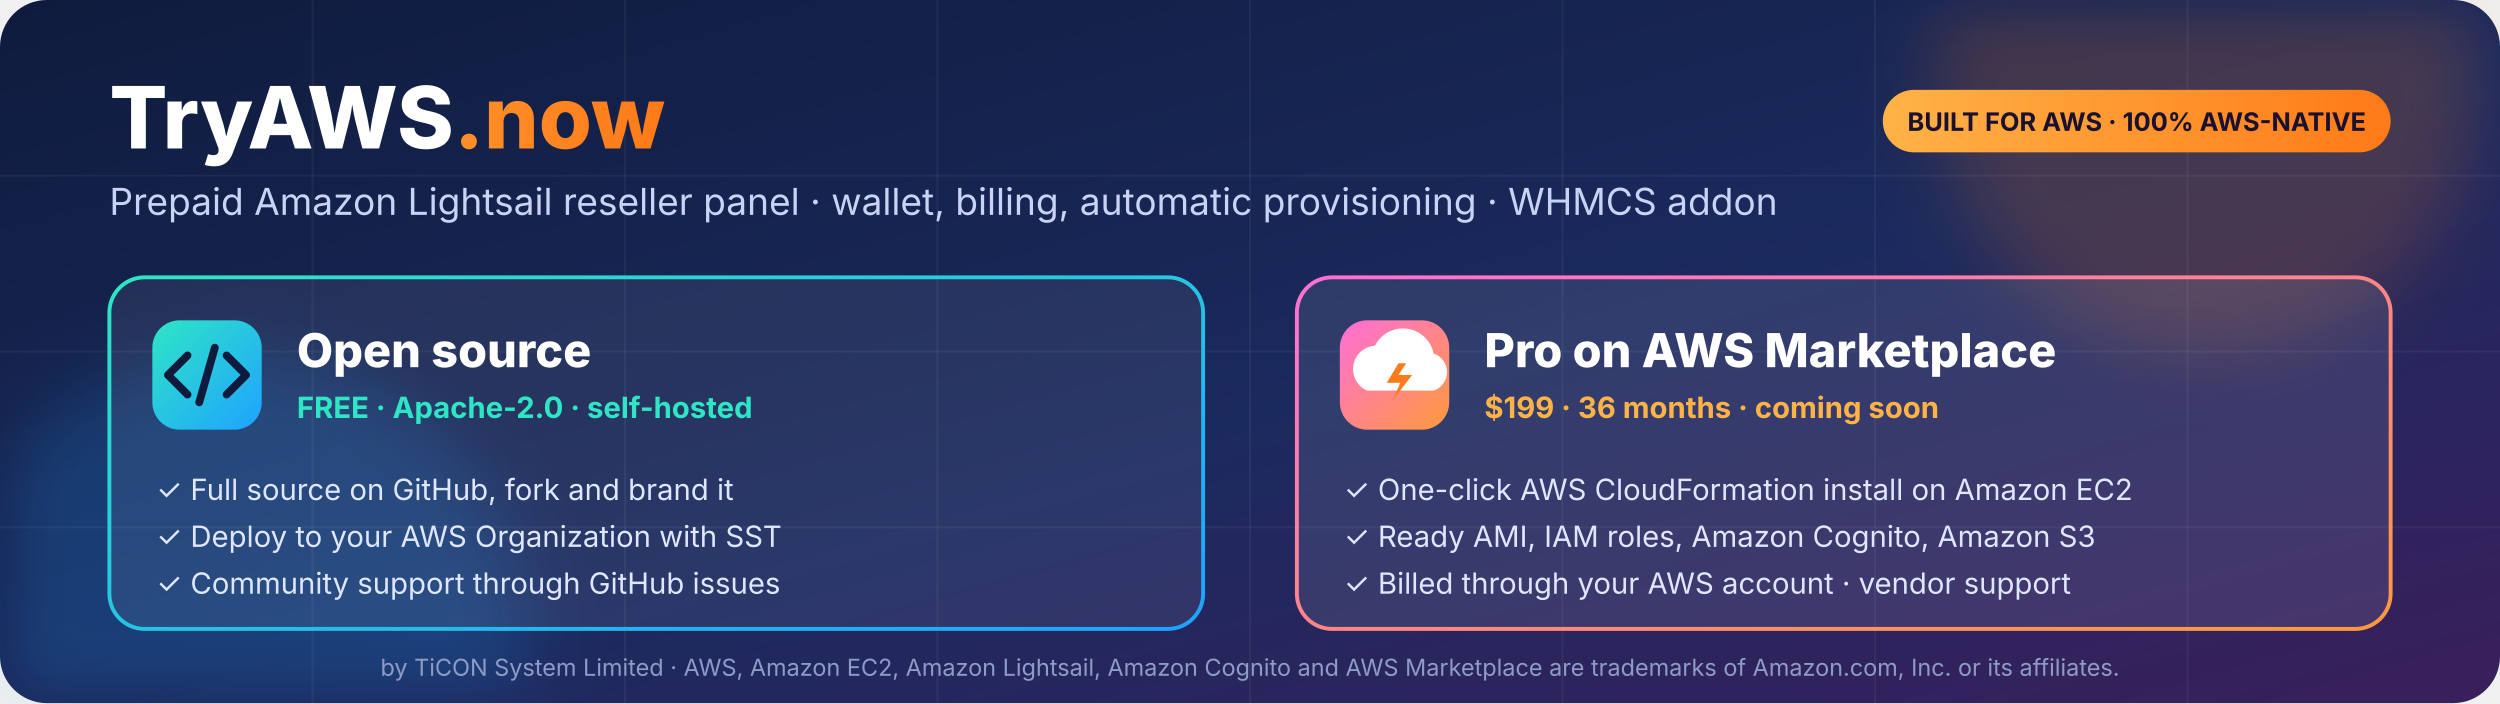
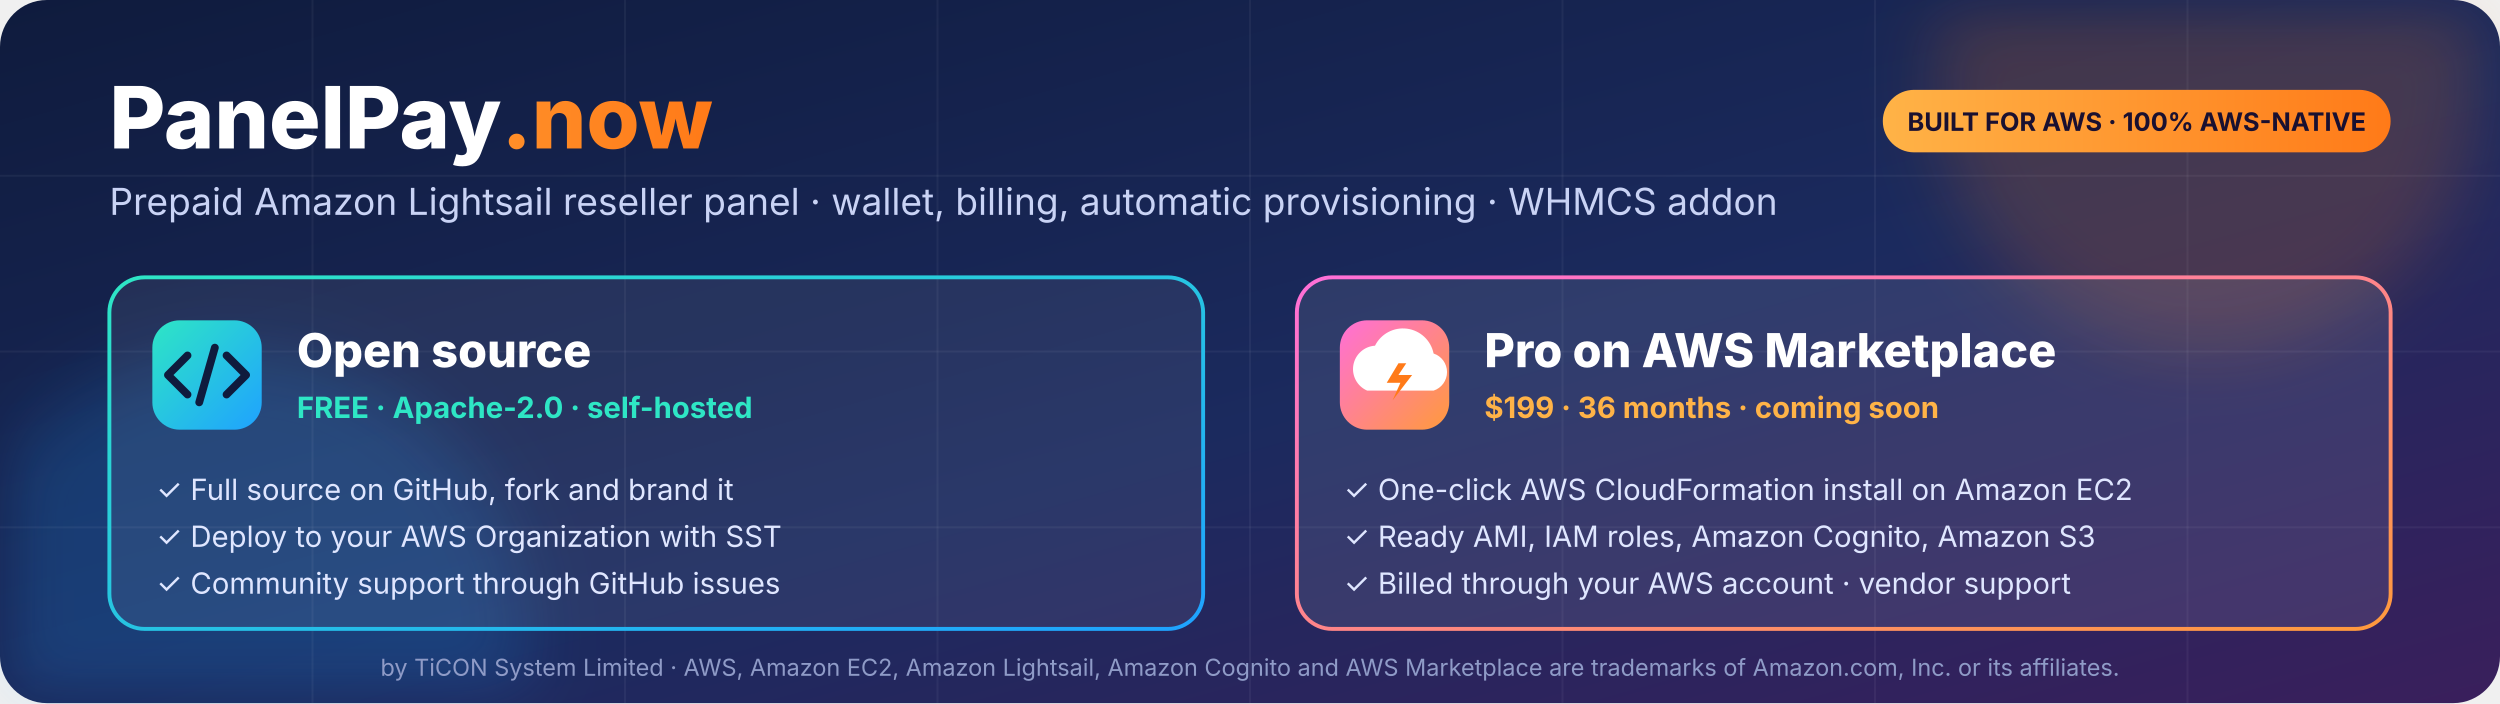
<svg xmlns="http://www.w3.org/2000/svg" width="1280" height="360" viewBox="0 0 1280 360" role="img" aria-labelledby="t d">
  <defs>
    <linearGradient id="bg" x1="0" y1="0" x2="1" y2="1">
      <stop offset="0" stop-color="#0f1b3d" />
      <stop offset="0.55" stop-color="#1b2a5e" />
      <stop offset="1" stop-color="#3a1f5c" />
    </linearGradient>
    <linearGradient id="orange" x1="0" y1="0" x2="1" y2="0">
      <stop offset="0" stop-color="#ffb347" />
      <stop offset="1" stop-color="#ff7a18" />
    </linearGradient>
    <linearGradient id="teal" x1="0" y1="0" x2="1" y2="1">
      <stop offset="0" stop-color="#2ee6c5" />
      <stop offset="1" stop-color="#1fa2ff" />
    </linearGradient>
    <linearGradient id="pink" x1="0" y1="0" x2="1" y2="1">
      <stop offset="0" stop-color="#ff6fd8" />
      <stop offset="1" stop-color="#ff9a3c" />
    </linearGradient>
    <filter id="glow" x="-20%" y="-20%" width="140%" height="140%">
      <feGaussianBlur stdDeviation="18" />
    </filter>
  </defs>
  <rect width="1280" height="360" rx="24" fill="url(#bg)" />
  <circle cx="1130" cy="40" r="140" fill="#ff7a18" opacity="0.18" filter="url(#glow)" />
  <circle cx="120" cy="330" r="150" fill="#1fa2ff" opacity="0.18" filter="url(#glow)" />
  <g stroke="#ffffff" stroke-opacity="0.05">
    <path d="M0 90 H1280 M0 180 H1280 M0 270 H1280" />
    <path d="M160 0 V360 M320 0 V360 M480 0 V360 M640 0 V360 M800 0 V360 M960 0 V360 M1120 0 V360" />
  </g>
-   <text x="56" y="76" font-family="Inter, 'Segoe UI', Helvetica, Arial, sans-serif" font-size="44" font-weight="800" fill="#ffffff">TryAWS<tspan fill="url(#orange)">.now</tspan>
+   <text x="56" y="76" font-family="Inter, 'Segoe UI', Helvetica, Arial, sans-serif" font-size="44" font-weight="800" fill="#ffffff">PanelPay<tspan fill="url(#orange)">.now</tspan>
  </text>
  <text x="56" y="110" font-family="Inter, 'Segoe UI', Helvetica, Arial, sans-serif" font-size="19" fill="#c9d3f5">Prepaid Amazon Lightsail reseller panel · wallet, billing, automatic provisioning · WHMCS addon</text>
  <g font-family="Inter, 'Segoe UI', Helvetica, Arial, sans-serif" font-size="13" font-weight="700">
    <rect x="964" y="46" width="260" height="32" rx="16" fill="url(#orange)" />
    <text x="1094" y="67" text-anchor="middle" fill="#1a1030">BUILT FOR AWS · 100% AWS-NATIVE</text>
  </g>
  <g transform="translate(56,142)">
    <rect width="560" height="180" rx="18" fill="#ffffff" fill-opacity="0.07" stroke="url(#teal)" stroke-width="2" />
    <rect x="22" y="22" width="56" height="56" rx="14" fill="url(#teal)" />
    <path d="M40 40 l-10 10 10 10 M60 40 l10 10 -10 10 M54 36 l-8 28" stroke="#0f1b3d" stroke-width="4" fill="none" stroke-linecap="round" stroke-linejoin="round" />
    <text x="96" y="46" font-family="Inter, 'Segoe UI', Helvetica, Arial, sans-serif" font-size="24" font-weight="800" fill="#ffffff">Open source</text>
    <text x="96" y="72" font-family="Inter, 'Segoe UI', Helvetica, Arial, sans-serif" font-size="15" fill="#2ee6c5" font-weight="700">FREE · Apache-2.0 · self-hosted</text>
    <g font-family="Inter, 'Segoe UI', Helvetica, Arial, sans-serif" font-size="15" fill="#dfe6ff">
      <text x="24" y="114">✓  Full source on GitHub, fork and brand it</text>
      <text x="24" y="138">✓  Deploy to your AWS Organization with SST</text>
      <text x="24" y="162">✓  Community support through GitHub issues</text>
    </g>
  </g>
  <g transform="translate(664,142)">
    <rect width="560" height="180" rx="18" fill="#ffffff" fill-opacity="0.09" stroke="url(#pink)" stroke-width="2" />
    <rect x="22" y="22" width="56" height="56" rx="14" fill="url(#pink)" />
    <path d="M36 58 a12 12 0 0 1 4-23 a16 16 0 0 1 30 4 a10 10 0 0 1 0 19 z" fill="#ffffff" />
    <path d="M52 44 l-6 10 h7 l-4 9 10-13 h-7 l4-6 z" fill="#ff7a18" />
    <text x="96" y="46" font-family="Inter, 'Segoe UI', Helvetica, Arial, sans-serif" font-size="24" font-weight="800" fill="#ffffff">Pro on AWS Marketplace</text>
    <text x="96" y="72" font-family="Inter, 'Segoe UI', Helvetica, Arial, sans-serif" font-size="15" fill="#ffb347" font-weight="700">$199 · 36 months · coming soon</text>
    <g font-family="Inter, 'Segoe UI', Helvetica, Arial, sans-serif" font-size="15" fill="#dfe6ff">
      <text x="24" y="114">✓  One-click AWS CloudFormation install on Amazon EC2</text>
      <text x="24" y="138">✓  Ready AMI, IAM roles, Amazon Cognito, Amazon S3</text>
      <text x="24" y="162">✓  Billed through your AWS account · vendor support</text>
    </g>
  </g>
  <text x="640" y="346" text-anchor="middle" font-family="Inter, 'Segoe UI', Helvetica, Arial, sans-serif" font-size="12" fill="#8f9bc7">by TiCON System Limited · AWS, Amazon EC2, Amazon Lightsail, Amazon Cognito and AWS Marketplace are trademarks of Amazon.com, Inc. or its affiliates.</text>
</svg>
